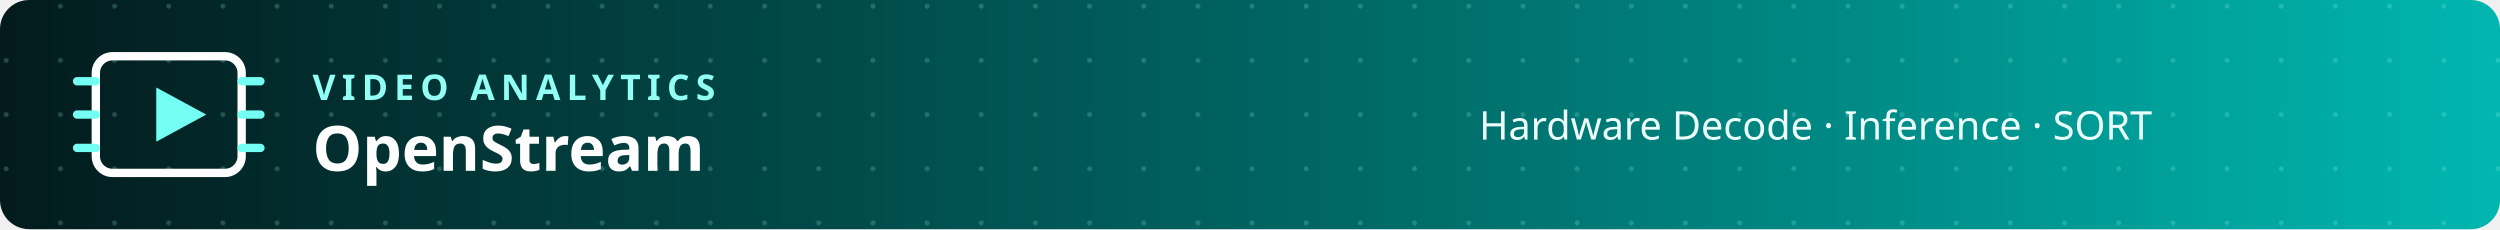
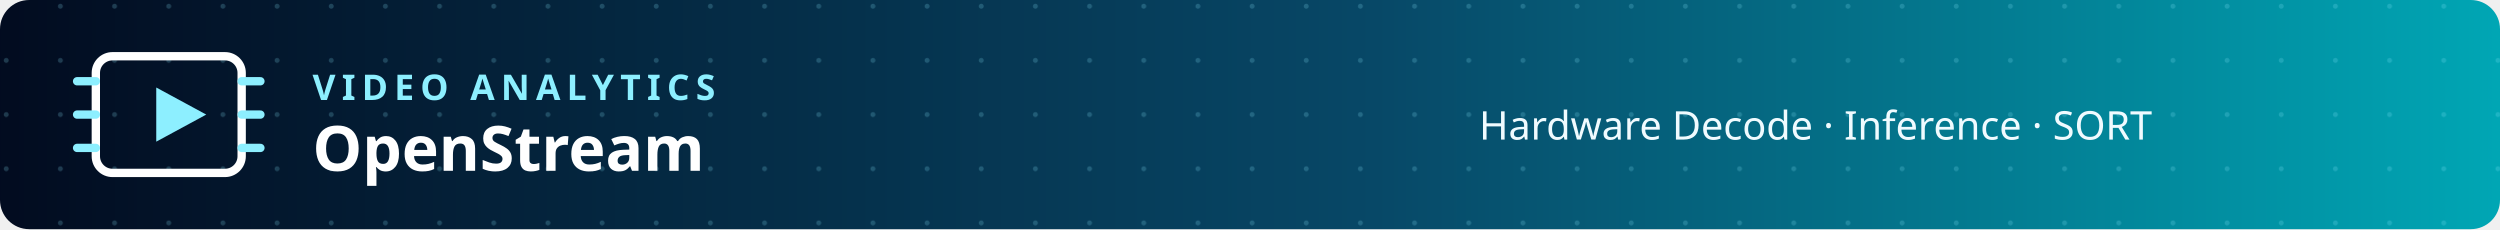
<svg xmlns="http://www.w3.org/2000/svg" width="1200" height="110" viewBox="0 0 1200 110" role="img" aria-labelledby="title desc">
  <defs>
    <linearGradient id="g" x1="0" x2="1">
-       <stop stop-color="#031a1c" />
-       <stop offset=".55" stop-color="#006a67" />
-       <stop offset="1" stop-color="#00b7b0" />
+       <stop stop-color="#020b1f" />
+       <stop offset=".55" stop-color="#074867" />
+       <stop offset="1" stop-color="#00a7b5" />
    </linearGradient>
    <pattern id="p" width="26" height="26" patternUnits="userSpaceOnUse">
-       <circle cx="3" cy="3" r="1.2" fill="#a2fff8" fill-opacity=".2" />
+       <circle cx="3" cy="3" r="1.2" fill="#8defff" fill-opacity=".2" />
    </pattern>
  </defs>
  <rect width="1200" height="110" rx="14" fill="url(#g)" />
  <rect width="1200" height="110" rx="14" fill="url(#p)" />
  <rect x="46" y="27" width="70" height="56" rx="8" fill="none" stroke="#fff" stroke-width="4" />
-   <path d="M75 42l24 13-24 13z" fill="#74fff4" />
-   <path d="M37 39h9m-9 16h9m-9 16h9m70-32h9m-9 16h9m-9 16h9" stroke="#74fff4" stroke-width="4" stroke-linecap="round" />
-   <text x="150" y="48" fill="#91fff6" font-family="Noto Sans, Arial, sans-serif" font-size="17" font-weight="700" letter-spacing="3">VIDEO ANALYTICS</text>
+   <path d="M75 42l24 13-24 13z" fill="#8defff" />
+   <path d="M37 39h9m-9 16h9m-9 16h9m70-32h9m-9 16h9m-9 16h9" stroke="#8defff" stroke-width="4" stroke-linecap="round" />
+   <text x="150" y="48" fill="#8defff" font-family="Noto Sans, Arial, sans-serif" font-size="17" font-weight="700" letter-spacing="3">VIDEO ANALYTICS</text>
  <text x="150" y="82" fill="#fff" font-family="Noto Sans, Arial, sans-serif" font-size="30" font-weight="700">OpenStream</text>
-   <text x="710" y="67" fill="#edfffd" font-family="Noto Sans, Arial, sans-serif" font-size="19">Hardware Decode · Inference · SORT</text>
+   <text x="710" y="67" fill="#f0fbff" font-family="Noto Sans, Arial, sans-serif" font-size="19">Hardware Decode · Inference · SORT</text>
</svg>
